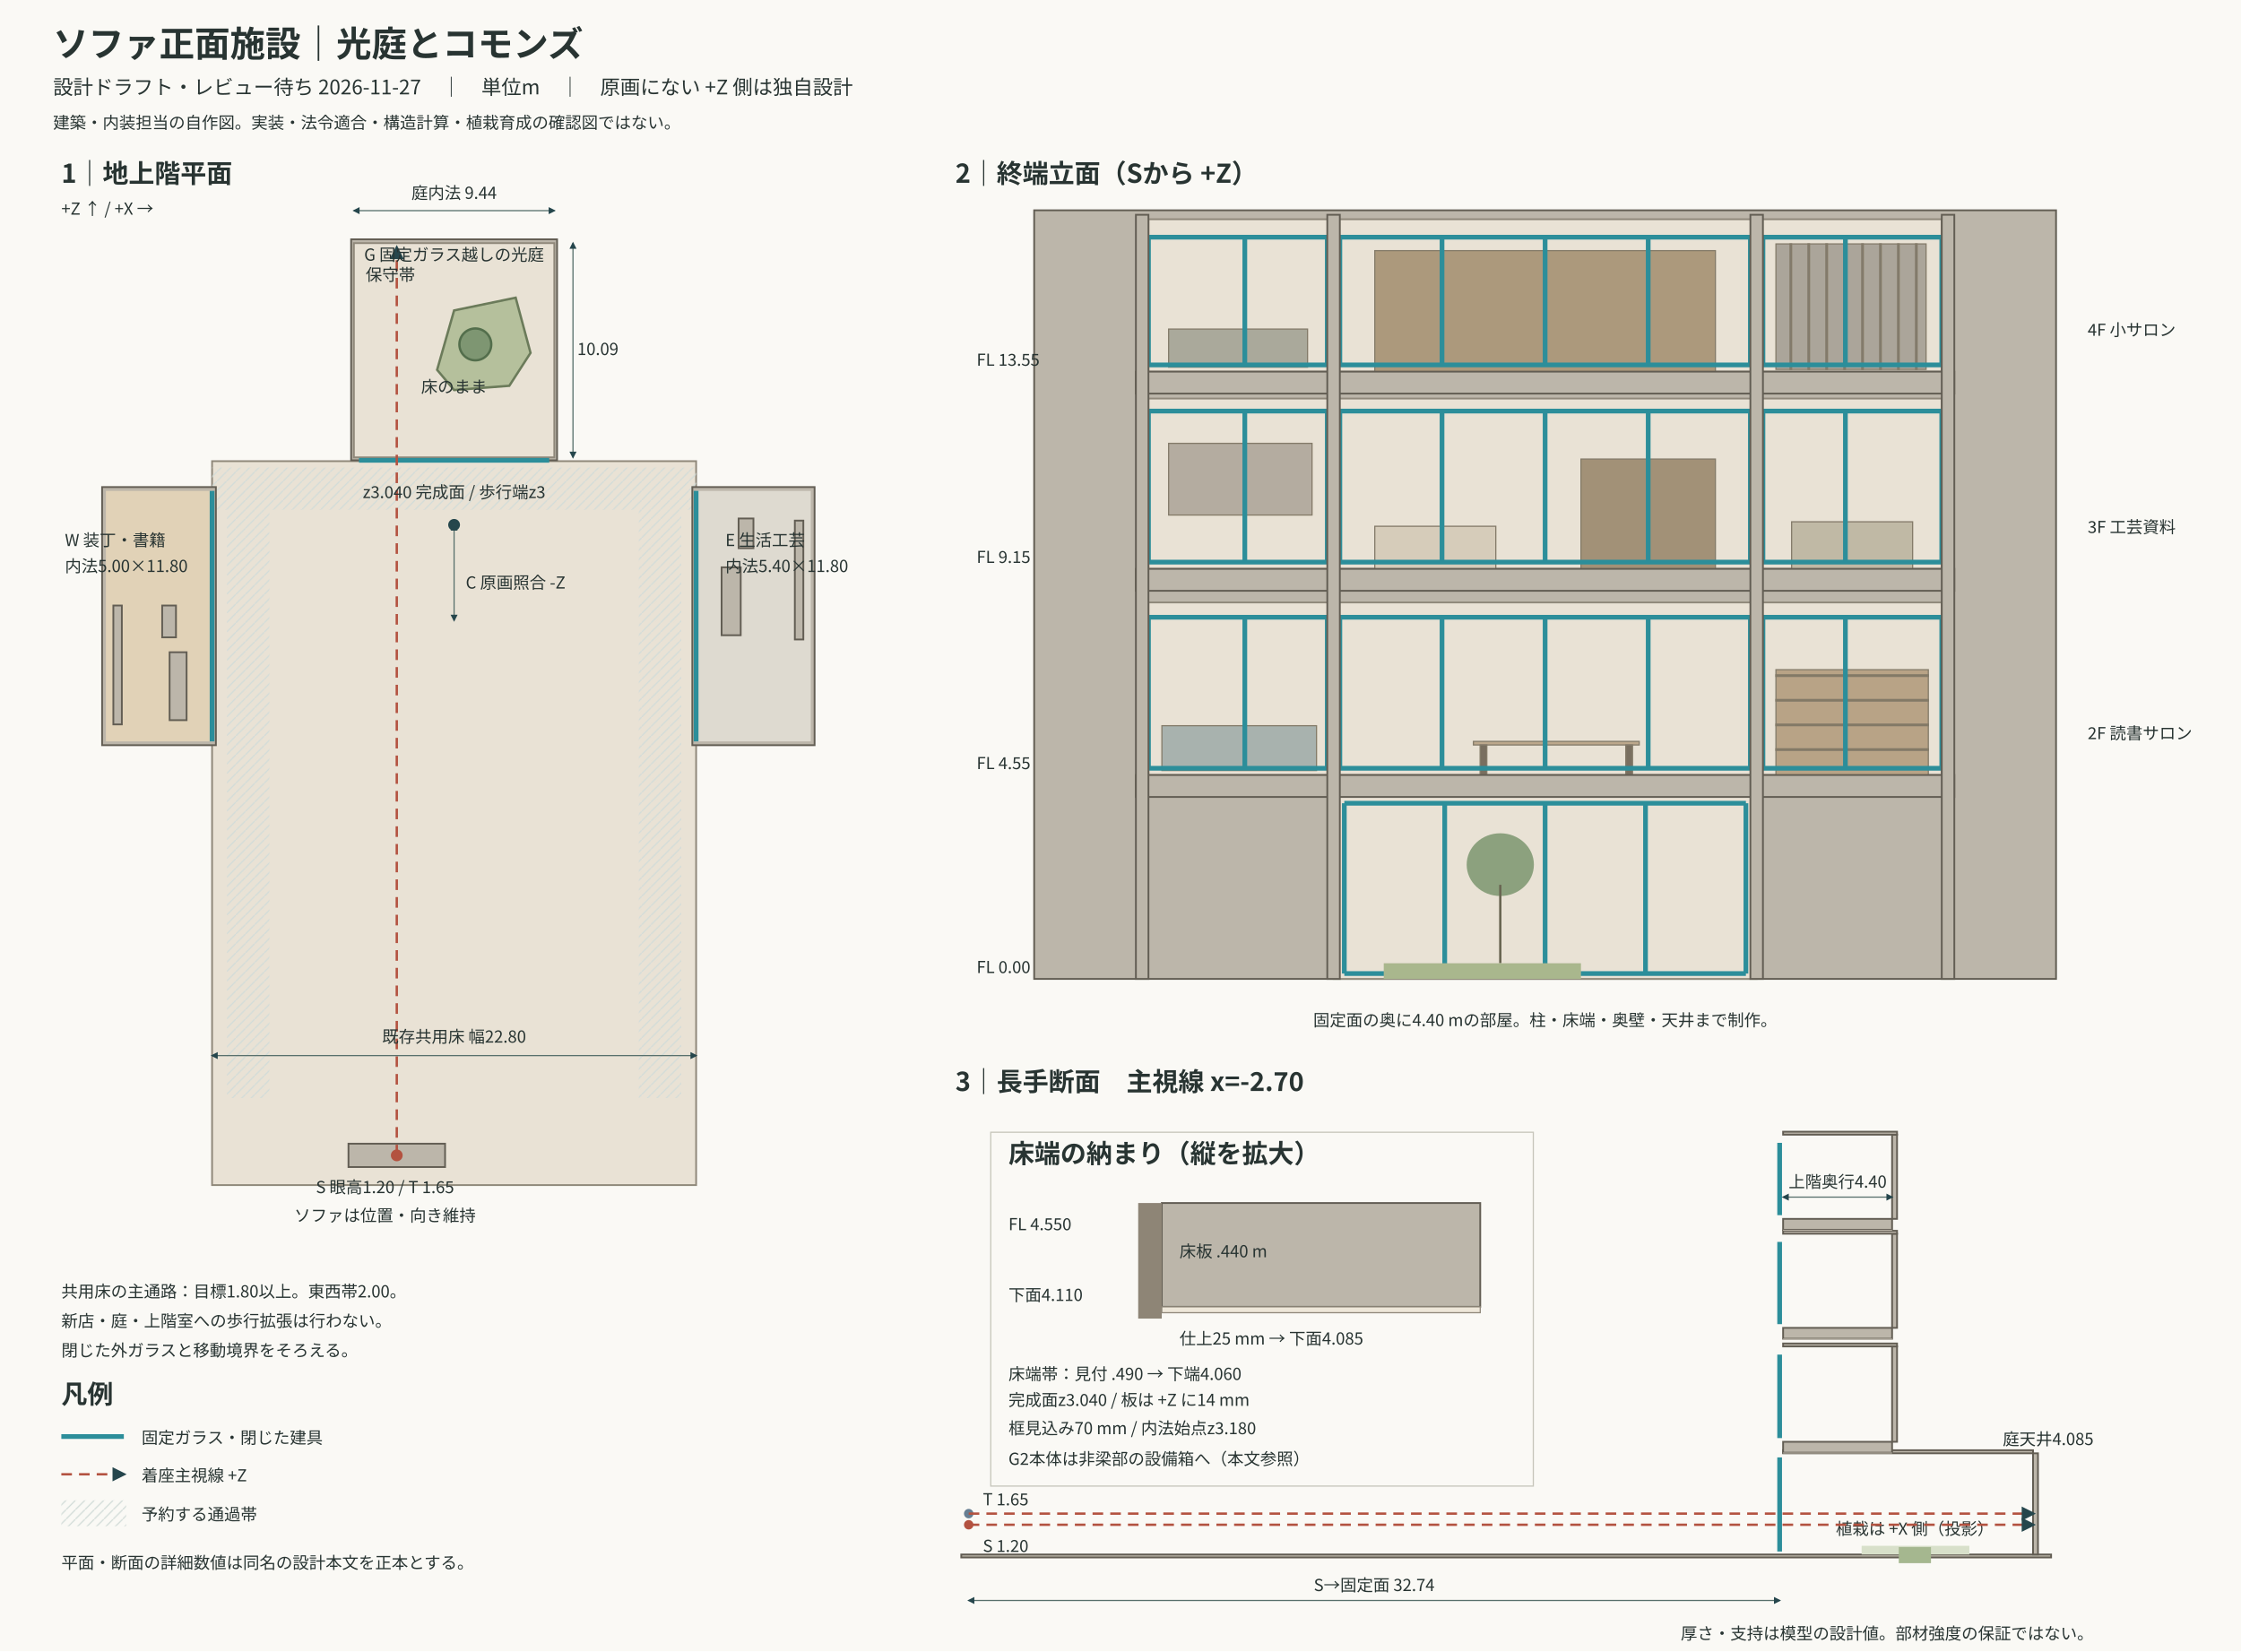
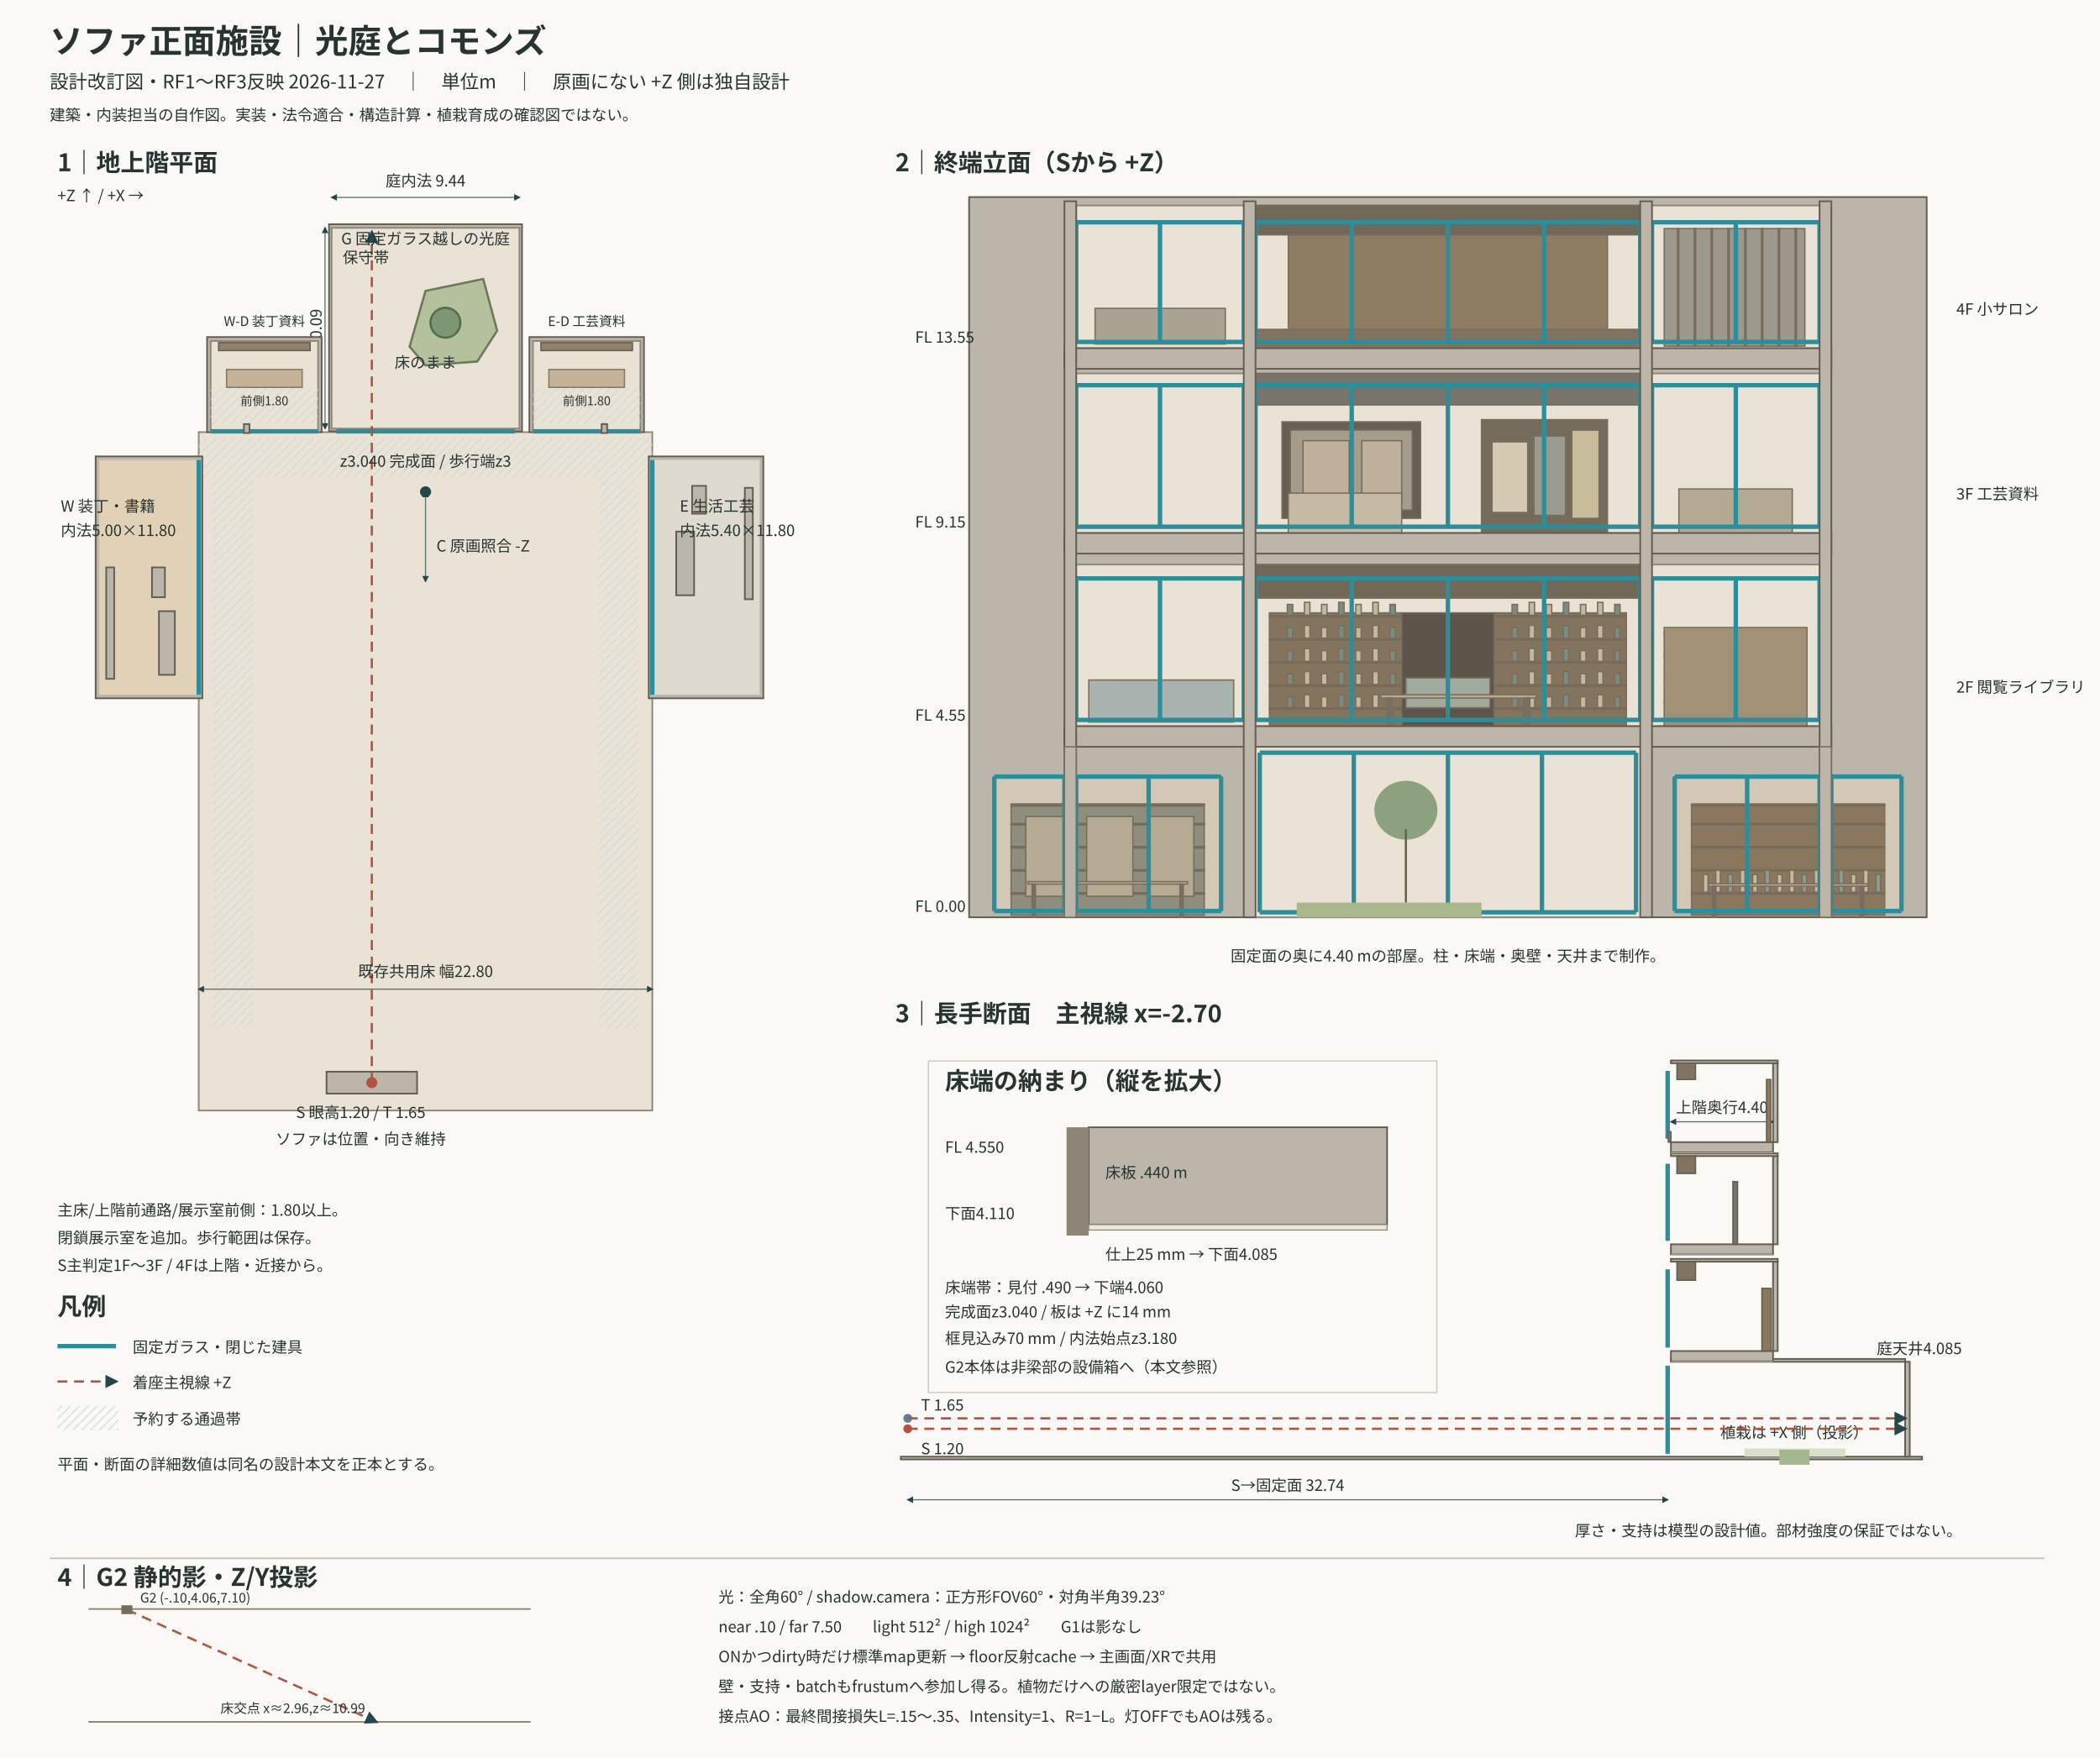
- <svg xmlns="http://www.w3.org/2000/svg" width="1900" height="1400" viewBox="0 0 1900 1400">
+ <svg xmlns="http://www.w3.org/2000/svg" width="1900" height="1590" viewBox="0 0 1900 1590">
  <defs>
    <marker id="a" viewBox="0 0 10 10" refX="8" refY="5" markerWidth="6" markerHeight="6" orient="auto-start-reverse">
      <path d="M0 0L10 5L0 10z" fill="#25464c" />
    </marker>
    <pattern id="h" width="8" height="8" patternUnits="userSpaceOnUse">
      <path d="M0 8L8 0" stroke="#d2dcd9" stroke-width="1" />
    </pattern>
  </defs>
  <style>text{font-family:"Hiragino Kaku Gothic ProN","Noto Sans CJK JP",sans-serif;fill:#283432;font-size:17px} .small{font-size:14px} .title{font-size:30px;font-weight:700}.head{font-size:22px;font-weight:700}.dim{stroke:#58706c;stroke-width:1;fill:none;marker-start:url(#a);marker-end:url(#a)}.wall{fill:#bcb6aa;stroke:#625d53;stroke-width:1.5}.glass{stroke:#2c8e9a;stroke-width:4;fill:none}.floor{fill:#e9e2d5;stroke:#8f887a;stroke-width:1.5}.sight{stroke:#b35240;stroke-width:2;stroke-dasharray:9 6;fill:none;marker-end:url(#a)}</style>
-   <rect width="1900" height="1400" fill="#faf9f5" />
+   <rect width="1900" height="1590" fill="#faf9f5" />
  <text x="45.0" y="48.0" class="title" text-anchor="start">ソファ正面施設｜光庭とコモンズ</text>
-   <text x="45.0" y="80.0" class="" text-anchor="start">設計ドラフト・レビュー待ち 2026-11-27　｜　単位m　｜　原画にない +Z 側は独自設計</text>
+   <text x="45.0" y="80.0" class="" text-anchor="start">設計改訂図・RF1〜RF3反映 2026-11-27　｜　単位m　｜　原画にない +Z 側は独自設計</text>
  <text x="45.0" y="109.0" class="small" text-anchor="start">建築・内装担当の自作図。実装・法令適合・構造計算・植栽育成の確認図ではない。</text>
  <text x="52.0" y="155.0" class="head" text-anchor="start">1｜地上階平面</text>
  <text x="52.0" y="182.0" class="small" text-anchor="start">+Z ↑ / +X →</text>
  <rect x="179.80" y="391.00" width="410.40" height="613.80" class="floor" />
  <rect x="297.70" y="202.90" width="174.60" height="187.38" class="wall" />
  <rect x="300.04" y="206.14" width="169.92" height="181.62" class="floor" />
  <line x1="304.36" y1="390.28" x2="465.64" y2="390.28" class="glass" />
  <polygon points="370.60,313.60 385.00,330.70 431.80,327.10 449.80,299.20 437.20,252.40 385.00,263.20" fill="#b5c09c" stroke="#6b7b5a" stroke-width="2" />
  <circle cx="403.00" cy="292.00" r="13.50" fill="#7e9672" stroke="#536e4c" stroke-width="2" />
  <rect x="391.30" y="280.30" width="23.40" height="23.40" class="" fill="none" />
  <rect x="179.80" y="396.40" width="410.40" height="36.00" class="" fill="url(#h)" />
  <rect x="192.40" y="432.40" width="36.00" height="498.60" class="" fill="url(#h)" />
  <rect x="541.60" y="432.40" width="36.00" height="498.60" class="" fill="url(#h)" />
  <rect x="86.56" y="412.96" width="96.48" height="218.88" class="wall" />
  <rect x="89.80" y="416.20" width="90.00" height="212.40" class="" fill="#e1d2b7" />
  <line x1="179.80" y1="628.60" x2="179.80" y2="416.20" class="glass" />
  <rect x="586.96" y="412.96" width="103.68" height="218.88" class="wall" />
  <rect x="590.20" y="416.20" width="97.20" height="212.40" class="" fill="#dedad0" />
  <line x1="590.20" y1="628.60" x2="590.20" y2="416.20" class="glass" />
  <rect x="143.80" y="553.00" width="14.40" height="57.60" class="wall" />
  <rect x="137.50" y="513.40" width="11.70" height="27.00" class="wall" />
  <rect x="96.10" y="513.40" width="7.20" height="100.80" class="wall" />
  <rect x="611.80" y="481.00" width="16.20" height="57.60" class="wall" />
  <rect x="626.20" y="439.60" width="12.60" height="25.20" class="wall" />
  <rect x="673.90" y="441.40" width="7.20" height="100.80" class="wall" />
  <rect x="295.45" y="969.70" width="81.90" height="19.80" class="wall" />
  <circle cx="336.40" cy="979.60" r="5" fill="#b35240" />
  <line x1="336.40" y1="979.60" x2="336.40" y2="210.10" class="sight" />
  <text x="326.4" y="1011.6" class="small" text-anchor="middle">S 眼高1.20 / T 1.65</text>
  <text x="326.4" y="1035.6" class="small" text-anchor="middle">ソファは位置・向き維持</text>
  <circle cx="385.00" cy="445.00" r="5" fill="#25464c" />
  <line x1="385.00" y1="445.00" x2="385.00" y2="526.00" class="dim" />
  <text x="394.9" y="499.0" class="small" text-anchor="start">C 原画照合 -Z</text>
  <text x="55.0" y="463.0" class="small" text-anchor="start">W 装丁・書籍</text>
  <text x="55.0" y="485.0" class="small" text-anchor="start">内法5.00×11.80</text>
  <text x="615.0" y="463.0" class="small" text-anchor="start">E 生活工芸</text>
  <text x="615.0" y="485.0" class="small" text-anchor="start">内法5.40×11.80</text>
  <text x="385.0" y="221.0" class="small" text-anchor="middle">G 固定ガラス越しの光庭</text>
  <text x="385.0" y="422.3" class="small" text-anchor="middle">z3.040 完成面 / 歩行端z3</text>
  <text x="385.0" y="333.0" class="small" text-anchor="middle">床のまま</text>
  <text x="331.0" y="238.0" class="small" text-anchor="middle">保守帯</text>
  <line x1="179.80" y1="895.00" x2="590.20" y2="895.00" class="dim" />
  <text x="385.0" y="884.0" class="small" text-anchor="middle">既存共用床 幅22.80</text>
  <line x1="300.04" y1="178.60" x2="469.96" y2="178.60" class="dim" />
  <text x="385.0" y="168.6" class="small" text-anchor="middle">庭内法 9.44</text>
-   <line x1="485.80" y1="387.76" x2="485.80" y2="206.14" class="dim" />
-   <text x="489.4" y="301.0" class="small" text-anchor="start">10.09</text>
-   <text x="52.0" y="1100.0" class="small" text-anchor="start">共用床の主通路：目標1.80以上。東西帯2.00。</text>
-   <text x="52.0" y="1125.0" class="small" text-anchor="start">新店・庭・上階室への歩行拡張は行わない。</text>
-   <text x="52.0" y="1150.0" class="small" text-anchor="start">閉じた外ガラスと移動境界をそろえる。</text>
+   <line x1="294.1" y1="387.76" x2="294.1" y2="206.14" class="dim" />
+   <text x="291" y="297" class="small" text-anchor="middle" transform="rotate(-90 291 297)">10.09</text>
+   <text x="52.0" y="1100.0" class="small" text-anchor="start">主床/上階前通路/展示室前側：1.80以上。</text>
+   <text x="52.0" y="1125.0" class="small" text-anchor="start">閉鎖展示室を追加。歩行範囲は保存。</text>
+   <text x="52.0" y="1150.0" class="small" text-anchor="start">S主判定1F〜3F / 4Fは上階・近接から。</text>
  <text x="52.0" y="1190.0" class="head" text-anchor="start">凡例</text>
  <line x1="52.00" y1="1218.00" x2="105.00" y2="1218.00" class="glass" />
  <text x="120.0" y="1224.0" class="small" text-anchor="start">固定ガラス・閉じた建具</text>
  <line x1="52.00" y1="1250.00" x2="105.00" y2="1250.00" class="sight" />
  <text x="120.0" y="1256.0" class="small" text-anchor="start">着座主視線 +Z</text>
  <rect x="52.00" y="1272.00" width="55.00" height="22.00" class="" fill="url(#h)" />
  <text x="120.0" y="1289.0" class="small" text-anchor="start">予約する通過帯</text>
  <text x="52.0" y="1330.0" class="small" text-anchor="start">平面・断面の詳細数値は同名の設計本文を正本とする。</text>
  <text x="810.0" y="155.0" class="head" text-anchor="start">2｜終端立面（Sから +Z）</text>
  <rect x="876.80" y="178.30" width="866.40" height="651.70" class="wall" />
  <rect x="1130.64" y="674.77" width="358.72" height="155.23" class="floor" />
  <line x1="1139.76" y1="681.04" x2="1480.24" y2="681.04" class="glass" />
  <line x1="1139.76" y1="825.44" x2="1480.24" y2="825.44" class="glass" />
  <line x1="1480.24" y1="825.44" x2="1480.24" y2="681.04" class="glass" />
  <line x1="1395.12" y1="825.44" x2="1395.12" y2="681.04" class="glass" />
  <line x1="1310.00" y1="825.44" x2="1310.00" y2="681.04" class="glass" />
  <line x1="1224.88" y1="825.44" x2="1224.88" y2="681.04" class="glass" />
  <line x1="1139.76" y1="825.44" x2="1139.76" y2="681.04" class="glass" />
  <ellipse cx="1272.00" cy="733.10" rx="28.50" ry="26.60" fill="#8ca17e" />
  <line x1="1272.00" y1="816.70" x2="1272.00" y2="750.20" class="" stroke="#6a6652" stroke-width="2" />
  <rect x="1173.20" y="816.70" width="167.20" height="13.30" class="" fill="#a9b78d" />
  <rect x="973.70" y="510.80" width="672.60" height="146.30" class="floor" />
-   <rect x="1505.70" y="567.80" width="129.20" height="89.30" fill="#b8a386" stroke="#837a68" stroke-width="1" />
-   <rect x="1249.20" y="628.60" width="140.60" height="3.04" fill="#bca88c" stroke="#837a68" stroke-width="1" />
-   <rect x="1378.40" y="631.64" width="5.70" height="25.46" fill="#796f60" stroke="#837a68" stroke-width="1" />
-   <rect x="1254.90" y="631.64" width="5.70" height="25.46" fill="#796f60" stroke="#837a68" stroke-width="1" />
-   <rect x="985.10" y="615.30" width="131.10" height="38.00" fill="#a8b2ae" stroke="#837a68" stroke-width="1" />
  <rect x="1505.70" y="634.87" width="129.20" height="1.33" fill="#847761" stroke="#837a68" stroke-width="1" />
  <rect x="1505.70" y="613.97" width="129.20" height="1.33" fill="#847761" stroke="#837a68" stroke-width="1" />
  <rect x="1505.70" y="593.07" width="129.20" height="1.33" fill="#847761" stroke="#837a68" stroke-width="1" />
  <rect x="1505.70" y="572.17" width="129.20" height="1.33" fill="#847761" stroke="#837a68" stroke-width="1" />
+   <g id="refined-reading-joinery">
+     <rect x="1505.700" y="567.800" width="129.200" height="89.300" fill="#a29177" stroke="#786d5d" stroke-width="1.2" />
+     <rect x="1351.800" y="554.500" width="119.700" height="102.600" fill="#85745d" stroke="#786d5d" stroke-width="1.2" />
+     <rect x="1351.800" y="640.570" width="119.700" height="1.330" fill="#625646" stroke="#786d5d" stroke-width="1.2" />
+     <rect x="1460.860" y="630.500" width="4.940" height="9.690" fill="#7c8b80" stroke="#786d5d" stroke-width="1.2" />
+     <rect x="1445.389" y="628.600" width="4.940" height="11.590" fill="#c4b99c" stroke="#786d5d" stroke-width="1.2" />
+     <rect x="1429.917" y="630.500" width="4.940" height="9.690" fill="#c4b99c" stroke="#786d5d" stroke-width="1.2" />
+     <rect x="1414.446" y="628.600" width="4.940" height="11.590" fill="#7c8b80" stroke="#786d5d" stroke-width="1.2" />
+     <rect x="1398.974" y="630.500" width="4.940" height="9.690" fill="#c4b99c" stroke="#786d5d" stroke-width="1.2" />
+     <rect x="1383.503" y="628.600" width="4.940" height="11.590" fill="#c4b99c" stroke="#786d5d" stroke-width="1.2" />
+     <rect x="1368.031" y="630.500" width="4.940" height="9.690" fill="#7c8b80" stroke="#786d5d" stroke-width="1.2" />
+     <rect x="1351.800" y="619.670" width="119.700" height="1.330" fill="#625646" stroke="#786d5d" stroke-width="1.2" />
+     <rect x="1460.860" y="609.600" width="4.940" height="9.690" fill="#7c8b80" stroke="#786d5d" stroke-width="1.2" />
+     <rect x="1445.389" y="607.700" width="4.940" height="11.590" fill="#c4b99c" stroke="#786d5d" stroke-width="1.2" />
+     <rect x="1429.917" y="609.600" width="4.940" height="9.690" fill="#c4b99c" stroke="#786d5d" stroke-width="1.2" />
+     <rect x="1414.446" y="607.700" width="4.940" height="11.590" fill="#7c8b80" stroke="#786d5d" stroke-width="1.2" />
+     <rect x="1398.974" y="609.600" width="4.940" height="9.690" fill="#c4b99c" stroke="#786d5d" stroke-width="1.2" />
+     <rect x="1383.503" y="607.700" width="4.940" height="11.590" fill="#c4b99c" stroke="#786d5d" stroke-width="1.2" />
+     <rect x="1368.031" y="609.600" width="4.940" height="9.690" fill="#7c8b80" stroke="#786d5d" stroke-width="1.2" />
+     <rect x="1351.800" y="598.770" width="119.700" height="1.330" fill="#625646" stroke="#786d5d" stroke-width="1.2" />
+     <rect x="1460.860" y="588.700" width="4.940" height="9.690" fill="#7c8b80" stroke="#786d5d" stroke-width="1.2" />
+     <rect x="1445.389" y="586.800" width="4.940" height="11.590" fill="#c4b99c" stroke="#786d5d" stroke-width="1.2" />
+     <rect x="1429.917" y="588.700" width="4.940" height="9.690" fill="#c4b99c" stroke="#786d5d" stroke-width="1.2" />
+     <rect x="1414.446" y="586.800" width="4.940" height="11.590" fill="#7c8b80" stroke="#786d5d" stroke-width="1.2" />
+     <rect x="1398.974" y="588.700" width="4.940" height="9.690" fill="#c4b99c" stroke="#786d5d" stroke-width="1.2" />
+     <rect x="1383.503" y="586.800" width="4.940" height="11.590" fill="#c4b99c" stroke="#786d5d" stroke-width="1.2" />
+     <rect x="1368.031" y="588.700" width="4.940" height="9.690" fill="#7c8b80" stroke="#786d5d" stroke-width="1.2" />
+     <rect x="1351.800" y="577.870" width="119.700" height="1.330" fill="#625646" stroke="#786d5d" stroke-width="1.2" />
+     <rect x="1460.860" y="567.800" width="4.940" height="9.690" fill="#7c8b80" stroke="#786d5d" stroke-width="1.2" />
+     <rect x="1445.389" y="565.900" width="4.940" height="11.590" fill="#c4b99c" stroke="#786d5d" stroke-width="1.2" />
+     <rect x="1429.917" y="567.800" width="4.940" height="9.690" fill="#c4b99c" stroke="#786d5d" stroke-width="1.2" />
+     <rect x="1414.446" y="565.900" width="4.940" height="11.590" fill="#7c8b80" stroke="#786d5d" stroke-width="1.2" />
+     <rect x="1398.974" y="567.800" width="4.940" height="9.690" fill="#c4b99c" stroke="#786d5d" stroke-width="1.2" />
+     <rect x="1383.503" y="565.900" width="4.940" height="11.590" fill="#c4b99c" stroke="#786d5d" stroke-width="1.2" />
+     <rect x="1368.031" y="567.800" width="4.940" height="9.690" fill="#7c8b80" stroke="#786d5d" stroke-width="1.2" />
+     <rect x="1351.800" y="556.970" width="119.700" height="1.330" fill="#625646" stroke="#786d5d" stroke-width="1.2" />
+     <rect x="1460.860" y="546.900" width="4.940" height="9.690" fill="#7c8b80" stroke="#786d5d" stroke-width="1.2" />
+     <rect x="1445.389" y="545.000" width="4.940" height="11.590" fill="#c4b99c" stroke="#786d5d" stroke-width="1.2" />
+     <rect x="1429.917" y="546.900" width="4.940" height="9.690" fill="#c4b99c" stroke="#786d5d" stroke-width="1.2" />
+     <rect x="1414.446" y="545.000" width="4.940" height="11.590" fill="#7c8b80" stroke="#786d5d" stroke-width="1.2" />
+     <rect x="1398.974" y="546.900" width="4.940" height="9.690" fill="#c4b99c" stroke="#786d5d" stroke-width="1.2" />
+     <rect x="1383.503" y="545.000" width="4.940" height="11.590" fill="#c4b99c" stroke="#786d5d" stroke-width="1.2" />
+     <rect x="1368.031" y="546.900" width="4.940" height="9.690" fill="#7c8b80" stroke="#786d5d" stroke-width="1.2" />
+     <rect x="1148.500" y="554.500" width="119.700" height="102.600" fill="#85745d" stroke="#786d5d" stroke-width="1.2" />
+     <rect x="1148.500" y="640.570" width="119.700" height="1.330" fill="#625646" stroke="#786d5d" stroke-width="1.2" />
+     <rect x="1257.560" y="630.500" width="4.940" height="9.690" fill="#7c8b80" stroke="#786d5d" stroke-width="1.2" />
+     <rect x="1242.089" y="628.600" width="4.940" height="11.590" fill="#c4b99c" stroke="#786d5d" stroke-width="1.2" />
+     <rect x="1226.617" y="630.500" width="4.940" height="9.690" fill="#c4b99c" stroke="#786d5d" stroke-width="1.2" />
+     <rect x="1211.146" y="628.600" width="4.940" height="11.590" fill="#7c8b80" stroke="#786d5d" stroke-width="1.2" />
+     <rect x="1195.674" y="630.500" width="4.940" height="9.690" fill="#c4b99c" stroke="#786d5d" stroke-width="1.2" />
+     <rect x="1180.203" y="628.600" width="4.940" height="11.590" fill="#c4b99c" stroke="#786d5d" stroke-width="1.2" />
+     <rect x="1164.731" y="630.500" width="4.940" height="9.690" fill="#7c8b80" stroke="#786d5d" stroke-width="1.2" />
+     <rect x="1148.500" y="619.670" width="119.700" height="1.330" fill="#625646" stroke="#786d5d" stroke-width="1.2" />
+     <rect x="1257.560" y="609.600" width="4.940" height="9.690" fill="#7c8b80" stroke="#786d5d" stroke-width="1.2" />
+     <rect x="1242.089" y="607.700" width="4.940" height="11.590" fill="#c4b99c" stroke="#786d5d" stroke-width="1.2" />
+     <rect x="1226.617" y="609.600" width="4.940" height="9.690" fill="#c4b99c" stroke="#786d5d" stroke-width="1.2" />
+     <rect x="1211.146" y="607.700" width="4.940" height="11.590" fill="#7c8b80" stroke="#786d5d" stroke-width="1.2" />
+     <rect x="1195.674" y="609.600" width="4.940" height="9.690" fill="#c4b99c" stroke="#786d5d" stroke-width="1.2" />
+     <rect x="1180.203" y="607.700" width="4.940" height="11.590" fill="#c4b99c" stroke="#786d5d" stroke-width="1.2" />
+     <rect x="1164.731" y="609.600" width="4.940" height="9.690" fill="#7c8b80" stroke="#786d5d" stroke-width="1.2" />
+     <rect x="1148.500" y="598.770" width="119.700" height="1.330" fill="#625646" stroke="#786d5d" stroke-width="1.2" />
+     <rect x="1257.560" y="588.700" width="4.940" height="9.690" fill="#7c8b80" stroke="#786d5d" stroke-width="1.2" />
+     <rect x="1242.089" y="586.800" width="4.940" height="11.590" fill="#c4b99c" stroke="#786d5d" stroke-width="1.2" />
+     <rect x="1226.617" y="588.700" width="4.940" height="9.690" fill="#c4b99c" stroke="#786d5d" stroke-width="1.2" />
+     <rect x="1211.146" y="586.800" width="4.940" height="11.590" fill="#7c8b80" stroke="#786d5d" stroke-width="1.2" />
+     <rect x="1195.674" y="588.700" width="4.940" height="9.690" fill="#c4b99c" stroke="#786d5d" stroke-width="1.2" />
+     <rect x="1180.203" y="586.800" width="4.940" height="11.590" fill="#c4b99c" stroke="#786d5d" stroke-width="1.2" />
+     <rect x="1164.731" y="588.700" width="4.940" height="9.690" fill="#7c8b80" stroke="#786d5d" stroke-width="1.2" />
+     <rect x="1148.500" y="577.870" width="119.700" height="1.330" fill="#625646" stroke="#786d5d" stroke-width="1.2" />
+     <rect x="1257.560" y="567.800" width="4.940" height="9.690" fill="#7c8b80" stroke="#786d5d" stroke-width="1.2" />
+     <rect x="1242.089" y="565.900" width="4.940" height="11.590" fill="#c4b99c" stroke="#786d5d" stroke-width="1.2" />
+     <rect x="1226.617" y="567.800" width="4.940" height="9.690" fill="#c4b99c" stroke="#786d5d" stroke-width="1.2" />
+     <rect x="1211.146" y="565.900" width="4.940" height="11.590" fill="#7c8b80" stroke="#786d5d" stroke-width="1.2" />
+     <rect x="1195.674" y="567.800" width="4.940" height="9.690" fill="#c4b99c" stroke="#786d5d" stroke-width="1.2" />
+     <rect x="1180.203" y="565.900" width="4.940" height="11.590" fill="#c4b99c" stroke="#786d5d" stroke-width="1.2" />
+     <rect x="1164.731" y="567.800" width="4.940" height="9.690" fill="#7c8b80" stroke="#786d5d" stroke-width="1.2" />
+     <rect x="1148.500" y="556.970" width="119.700" height="1.330" fill="#625646" stroke="#786d5d" stroke-width="1.2" />
+     <rect x="1257.560" y="546.900" width="4.940" height="9.690" fill="#7c8b80" stroke="#786d5d" stroke-width="1.2" />
+     <rect x="1242.089" y="545.000" width="4.940" height="11.590" fill="#c4b99c" stroke="#786d5d" stroke-width="1.2" />
+     <rect x="1226.617" y="546.900" width="4.940" height="9.690" fill="#c4b99c" stroke="#786d5d" stroke-width="1.2" />
+     <rect x="1211.146" y="545.000" width="4.940" height="11.590" fill="#7c8b80" stroke="#786d5d" stroke-width="1.2" />
+     <rect x="1195.674" y="546.900" width="4.940" height="9.690" fill="#c4b99c" stroke="#786d5d" stroke-width="1.2" />
+     <rect x="1180.203" y="545.000" width="4.940" height="11.590" fill="#c4b99c" stroke="#786d5d" stroke-width="1.2" />
+     <rect x="1164.731" y="546.900" width="4.940" height="9.690" fill="#7c8b80" stroke="#786d5d" stroke-width="1.2" />
+     <rect x="1268.200" y="554.500" width="83.600" height="102.600" fill="#5d5549" stroke="#786d5d" stroke-width="1.2" />
+     <rect x="1272.000" y="613.400" width="76.000" height="26.980" fill="#a0a99e" stroke="#786d5d" stroke-width="1.2" />
+     <rect x="1249.200" y="628.600" width="140.600" height="3.040" fill="#bca88c" stroke="#786d5d" stroke-width="1.2" />
+     <rect x="1378.400" y="631.640" width="5.700" height="25.460" fill="#796f60" stroke="#786d5d" stroke-width="1.2" />
+     <rect x="1254.900" y="631.640" width="5.700" height="25.460" fill="#796f60" stroke="#786d5d" stroke-width="1.2" />
+     <rect x="985.100" y="615.300" width="131.100" height="38.000" fill="#a8b2ae" stroke="#786d5d" stroke-width="1.2" />
+     <rect x="1135.960" y="510.800" width="348.080" height="30.400" fill="#716858" stroke="#786d5d" stroke-width="1.2" />
+   </g>
  <line x1="1646.30" y1="651.40" x2="1646.30" y2="523.34" class="glass" />
-   <line x1="1564.60" y1="651.40" x2="1564.60" y2="523.34" class="glass" />
+   <line x1="1570.49" y1="651.40" x2="1570.49" y2="523.34" class="glass" />
  <line x1="1494.68" y1="651.40" x2="1494.68" y2="523.34" class="glass" />
  <line x1="1484.04" y1="651.40" x2="1484.04" y2="523.34" class="glass" />
-   <line x1="1397.40" y1="651.40" x2="1397.40" y2="523.34" class="glass" />
+   <line x1="1397.02" y1="651.40" x2="1397.02" y2="523.34" class="glass" />
  <line x1="1310.00" y1="651.40" x2="1310.00" y2="523.34" class="glass" />
-   <line x1="1222.60" y1="651.40" x2="1222.60" y2="523.34" class="glass" />
+   <line x1="1222.98" y1="651.40" x2="1222.98" y2="523.34" class="glass" />
  <line x1="1135.96" y1="651.40" x2="1135.96" y2="523.34" class="glass" />
  <line x1="1125.32" y1="651.40" x2="1125.32" y2="523.34" class="glass" />
-   <line x1="1055.40" y1="651.40" x2="1055.40" y2="523.34" class="glass" />
+   <line x1="1049.51" y1="651.40" x2="1049.51" y2="523.34" class="glass" />
  <line x1="973.70" y1="651.40" x2="973.70" y2="523.34" class="glass" />
  <line x1="973.70" y1="651.40" x2="1646.30" y2="651.40" class="glass" />
  <line x1="973.70" y1="523.34" x2="1646.30" y2="523.34" class="glass" />
  <rect x="963.06" y="657.10" width="693.88" height="18.62" class="wall" />
-   <text x="1770.0" y="626.7" class="small" text-anchor="start">2F 読書サロン</text>
+   <text x="1770.0" y="626.7" class="small" text-anchor="start">2F 閲覧ライブラリ</text>
  <rect x="973.70" y="337.90" width="672.60" height="144.40" class="floor" />
-   <rect x="1519.00" y="442.40" width="102.60" height="39.90" fill="#c0b9a5" stroke="#837a68" stroke-width="1" />
-   <rect x="1340.40" y="389.20" width="114.00" height="93.10" fill="#a29177" stroke="#837a68" stroke-width="1" />
-   <rect x="1165.60" y="446.20" width="102.60" height="36.10" fill="#d6ccba" stroke="#837a68" stroke-width="1" />
-   <rect x="990.80" y="375.90" width="121.60" height="60.80" fill="#b4aca0" stroke="#837a68" stroke-width="1" />
+   <g id="refined-gallery-joinery">
+     <rect x="1340.400" y="379.700" width="114.000" height="102.600" fill="#756b5b" stroke="#786d5d" stroke-width="1.2" />
+     <rect x="1422.100" y="389.200" width="24.700" height="79.800" fill="#c9bc9b" stroke="#786d5d" stroke-width="1.2" />
+     <rect x="1387.900" y="394.520" width="28.500" height="71.820" fill="#9b9a8f" stroke="#786d5d" stroke-width="1.2" />
+     <rect x="1349.900" y="399.840" width="32.300" height="63.840" fill="#d4c9b1" stroke="#786d5d" stroke-width="1.2" />
+     <rect x="1159.900" y="381.600" width="125.400" height="87.400" fill="#655f54" stroke="#786d5d" stroke-width="1.2" />
+     <rect x="1167.500" y="389.200" width="110.200" height="72.200" fill="#a49d8c" stroke="#786d5d" stroke-width="1.2" />
+     <rect x="1232.100" y="398.700" width="36.100" height="55.100" fill="#bfb199" stroke="#786d5d" stroke-width="1.2" />
+     <rect x="1178.900" y="398.700" width="41.800" height="55.100" fill="#bfb199" stroke="#786d5d" stroke-width="1.2" />
+     <rect x="1519.000" y="442.400" width="102.600" height="39.900" fill="#b4aa94" stroke="#786d5d" stroke-width="1.2" />
+     <rect x="1165.600" y="446.200" width="102.600" height="36.100" fill="#c7baa4" stroke="#786d5d" stroke-width="1.2" />
+     <rect x="1135.960" y="337.900" width="348.080" height="28.500" fill="#77746b" stroke="#786d5d" stroke-width="1.2" />
+   </g>
  <line x1="1646.30" y1="476.60" x2="1646.30" y2="348.54" class="glass" />
-   <line x1="1564.60" y1="476.60" x2="1564.60" y2="348.54" class="glass" />
+   <line x1="1570.49" y1="476.60" x2="1570.49" y2="348.54" class="glass" />
  <line x1="1494.68" y1="476.60" x2="1494.68" y2="348.54" class="glass" />
  <line x1="1484.04" y1="476.60" x2="1484.04" y2="348.54" class="glass" />
-   <line x1="1397.40" y1="476.60" x2="1397.40" y2="348.54" class="glass" />
+   <line x1="1397.02" y1="476.60" x2="1397.02" y2="348.54" class="glass" />
  <line x1="1310.00" y1="476.60" x2="1310.00" y2="348.54" class="glass" />
-   <line x1="1222.60" y1="476.60" x2="1222.60" y2="348.54" class="glass" />
+   <line x1="1222.98" y1="476.60" x2="1222.98" y2="348.54" class="glass" />
  <line x1="1135.96" y1="476.60" x2="1135.96" y2="348.54" class="glass" />
  <line x1="1125.32" y1="476.60" x2="1125.32" y2="348.54" class="glass" />
-   <line x1="1055.40" y1="476.60" x2="1055.40" y2="348.54" class="glass" />
+   <line x1="1049.51" y1="476.60" x2="1049.51" y2="348.54" class="glass" />
  <line x1="973.70" y1="476.60" x2="973.70" y2="348.54" class="glass" />
  <line x1="973.70" y1="476.60" x2="1646.30" y2="476.60" class="glass" />
  <line x1="973.70" y1="348.54" x2="1646.30" y2="348.54" class="glass" />
  <rect x="963.06" y="482.30" width="693.88" height="18.62" class="wall" />
  <text x="1770.0" y="451.9" class="small" text-anchor="start">3F 工芸資料</text>
  <rect x="973.70" y="185.90" width="672.60" height="129.20" class="floor" />
-   <rect x="1505.70" y="206.80" width="127.30" height="106.40" fill="#aba59a" stroke="#837a68" stroke-width="1" />
-   <rect x="1165.60" y="212.50" width="288.80" height="102.60" fill="#ac997c" stroke="#837a68" stroke-width="1" />
-   <rect x="990.80" y="279.00" width="117.80" height="32.30" fill="#aaa99b" stroke="#837a68" stroke-width="1" />
-   <rect x="1624.07" y="206.80" width="1.33" height="106.40" fill="#807c73" stroke="#837a68" stroke-width="1" />
-   <rect x="1608.87" y="206.80" width="1.33" height="106.40" fill="#807c73" stroke="#837a68" stroke-width="1" />
-   <rect x="1593.67" y="206.80" width="1.33" height="106.40" fill="#807c73" stroke="#837a68" stroke-width="1" />
-   <rect x="1578.47" y="206.80" width="1.33" height="106.40" fill="#807c73" stroke="#837a68" stroke-width="1" />
-   <rect x="1563.27" y="206.80" width="1.33" height="106.40" fill="#807c73" stroke="#837a68" stroke-width="1" />
-   <rect x="1548.07" y="206.80" width="1.33" height="106.40" fill="#807c73" stroke="#837a68" stroke-width="1" />
-   <rect x="1532.87" y="206.80" width="1.33" height="106.40" fill="#807c73" stroke="#837a68" stroke-width="1" />
-   <rect x="1517.67" y="206.80" width="1.33" height="106.40" fill="#807c73" stroke="#837a68" stroke-width="1" />
+   <g id="refined-salon-joinery">
+     <rect x="1505.700" y="206.800" width="127.300" height="106.400" fill="#9c988e" stroke="#786d5d" stroke-width="1.2" />
+     <rect x="1624.070" y="206.800" width="1.330" height="106.400" fill="#747269" stroke="#786d5d" stroke-width="1.2" />
+     <rect x="1608.870" y="206.800" width="1.330" height="106.400" fill="#747269" stroke="#786d5d" stroke-width="1.2" />
+     <rect x="1593.670" y="206.800" width="1.330" height="106.400" fill="#747269" stroke="#786d5d" stroke-width="1.2" />
+     <rect x="1578.470" y="206.800" width="1.330" height="106.400" fill="#747269" stroke="#786d5d" stroke-width="1.2" />
+     <rect x="1563.270" y="206.800" width="1.330" height="106.400" fill="#747269" stroke="#786d5d" stroke-width="1.2" />
+     <rect x="1548.070" y="206.800" width="1.330" height="106.400" fill="#747269" stroke="#786d5d" stroke-width="1.2" />
+     <rect x="1532.870" y="206.800" width="1.330" height="106.400" fill="#747269" stroke="#786d5d" stroke-width="1.2" />
+     <rect x="1517.670" y="206.800" width="1.330" height="106.400" fill="#747269" stroke="#786d5d" stroke-width="1.2" />
+     <rect x="1165.600" y="212.500" width="288.800" height="102.600" fill="#8e7c63" stroke="#786d5d" stroke-width="1.2" />
+     <rect x="990.800" y="279.000" width="117.800" height="32.300" fill="#a8a393" stroke="#786d5d" stroke-width="1.2" />
+     <rect x="1135.960" y="298.000" width="348.080" height="17.100" fill="#81735f" stroke="#786d5d" stroke-width="1.2" />
+     <rect x="1135.960" y="185.900" width="348.080" height="26.600" fill="#716858" stroke="#786d5d" stroke-width="1.2" />
+   </g>
  <line x1="1646.30" y1="309.40" x2="1646.30" y2="201.10" class="glass" />
-   <line x1="1564.60" y1="309.40" x2="1564.60" y2="201.10" class="glass" />
+   <line x1="1570.49" y1="309.40" x2="1570.49" y2="201.10" class="glass" />
  <line x1="1494.68" y1="309.40" x2="1494.68" y2="201.10" class="glass" />
  <line x1="1484.04" y1="309.40" x2="1484.04" y2="201.10" class="glass" />
-   <line x1="1397.40" y1="309.40" x2="1397.40" y2="201.10" class="glass" />
+   <line x1="1397.02" y1="309.40" x2="1397.02" y2="201.10" class="glass" />
  <line x1="1310.00" y1="309.40" x2="1310.00" y2="201.10" class="glass" />
-   <line x1="1222.60" y1="309.40" x2="1222.60" y2="201.10" class="glass" />
+   <line x1="1222.98" y1="309.40" x2="1222.98" y2="201.10" class="glass" />
  <line x1="1135.96" y1="309.40" x2="1135.96" y2="201.10" class="glass" />
  <line x1="1125.32" y1="309.40" x2="1125.32" y2="201.10" class="glass" />
-   <line x1="1055.40" y1="309.40" x2="1055.40" y2="201.10" class="glass" />
+   <line x1="1049.51" y1="309.40" x2="1049.51" y2="201.10" class="glass" />
  <line x1="973.70" y1="309.40" x2="973.70" y2="201.10" class="glass" />
  <line x1="973.70" y1="309.40" x2="1646.30" y2="309.40" class="glass" />
  <line x1="973.70" y1="201.10" x2="1646.30" y2="201.10" class="glass" />
  <rect x="963.06" y="315.10" width="693.88" height="18.62" class="wall" />
  <text x="1770.0" y="284.7" class="small" text-anchor="start">4F 小サロン</text>
  <rect x="1646.30" y="182.10" width="10.64" height="647.90" class="wall" />
  <rect x="1484.04" y="182.10" width="10.64" height="647.90" class="wall" />
  <rect x="1125.32" y="182.10" width="10.64" height="647.90" class="wall" />
  <rect x="963.06" y="182.10" width="10.64" height="647.90" class="wall" />
  <text x="828.0" y="825.0" class="small" text-anchor="start">FL 0.00</text>
  <text x="828.0" y="652.1" class="small" text-anchor="start">FL 4.55</text>
  <text x="828.0" y="477.3" class="small" text-anchor="start">FL 9.15</text>
  <text x="828.0" y="310.1" class="small" text-anchor="start">FL 13.55</text>
  <text x="1310.0" y="870.0" class="small" text-anchor="middle">固定面の奥に4.40 mの部屋。柱・床端・奥壁・天井まで制作。</text>
  <text x="810.0" y="925.0" class="head" text-anchor="start">3｜長手断面　主視線 x=-2.70</text>
  <rect x="815.00" y="1318.00" width="924.00" height="2.52" class="wall" />
  <rect x="1511.78" y="1229.59" width="211.89" height="2.62" class="wall" />
  <rect x="1723.67" y="1232.21" width="4.20" height="85.78" class="wall" />
  <line x1="1508.84" y1="1315.48" x2="1508.84" y2="1235.68" class="glass" />
  <rect x="1511.78" y="1222.45" width="92.40" height="9.24" class="wall" />
  <rect x="1604.18" y="1141.60" width="4.20" height="80.85" class="wall" />
  <rect x="1511.78" y="1139.08" width="96.60" height="2.52" class="wall" />
  <line x1="1508.84" y1="1219.30" x2="1508.84" y2="1148.53" class="glass" />
  <rect x="1511.78" y="1125.85" width="92.40" height="9.24" class="wall" />
  <rect x="1604.18" y="1046.05" width="4.20" height="79.80" class="wall" />
  <rect x="1511.78" y="1043.53" width="96.60" height="2.52" class="wall" />
  <line x1="1508.84" y1="1122.70" x2="1508.84" y2="1052.98" class="glass" />
  <rect x="1511.78" y="1033.45" width="92.40" height="9.24" class="wall" />
  <rect x="1604.18" y="962.05" width="4.20" height="71.40" class="wall" />
  <rect x="1511.78" y="959.53" width="96.60" height="2.52" class="wall" />
  <line x1="1508.84" y1="1030.30" x2="1508.84" y2="968.98" class="glass" />
  <rect x="1578.35" y="1310.65" width="91.35" height="7.35" class="" fill="#d8e0ca" />
  <rect x="1609.85" y="1311.70" width="27.30" height="13.65" class="" fill="#a5b78f" />
  <text x="1623.5" y="1301.2" class="small" text-anchor="middle">植栽は +X 側（投影）</text>
  <circle cx="821.30" cy="1292.80" r="4" fill="#b35240" />
  <line x1="821.30" y1="1292.80" x2="1723.67" y2="1292.80" class="sight" />
  <circle cx="821.30" cy="1283.35" r="4" fill="#667e92" />
  <line x1="821.30" y1="1283.35" x2="1723.67" y2="1283.35" class="sight" />
  <text x="833.3" y="1276.3" class="small" text-anchor="start">T 1.65</text>
  <text x="833.3" y="1315.8" class="small" text-anchor="start">S 1.20</text>
  <line x1="821.30" y1="1357.00" x2="1508.84" y2="1357.00" class="dim" />
  <text x="1165.1" y="1349.0" class="small" text-anchor="middle">S→固定面 32.74</text>
  <line x1="1511.78" y1="1015.00" x2="1604.18" y2="1015.00" class="dim" />
  <text x="1558.0" y="1007.0" class="small" text-anchor="middle">上階奥行4.40</text>
  <text x="1775.0" y="1225.2" class="small" text-anchor="end">庭天井4.085</text>
  <text x="1775.0" y="1390.0" class="small" text-anchor="end">厚さ・支持は模型の設計値。部材強度の保証ではない。</text>
  <rect x="1511.78" y="1231.69" width="92.40" height=".525" fill="#eee7d9" />
  <rect x="1511.78" y="1135.09" width="92.40" height=".525" fill="#eee7d9" />
  <rect x="1511.78" y="1042.69" width="92.40" height=".525" fill="#eee7d9" />
  <rect x="840" y="960" width="460" height="300" fill="#faf9f5" stroke="#c6c5ba" />
  <text x="855" y="986" class="head">床端の納まり（縦を拡大）</text>
  <rect x="985" y="1020" width="270" height="88" class="wall" />
  <rect x="985" y="1108" width="270" height="5" fill="#eee7d9" stroke="#8f887a" />
  <rect x="965" y="1020" width="20" height="98" fill="#8e8576" />
  <text x="855" y="1043" class="small">FL 4.550</text>
  <text x="1000" y="1066" class="small">床板 .440 m</text>
  <text x="855" y="1103" class="small">下面4.110</text>
  <text x="1000" y="1140" class="small">仕上25 mm → 下面4.085</text>
  <text x="855" y="1170" class="small">床端帯：見付 .490 → 下端4.060</text>
  <text x="855" y="1192" class="small">完成面z3.040 / 板は +Z に14 mm</text>
  <text x="855" y="1216" class="small">框見込み70 mm / 内法始点z3.180</text>
  <text x="855" y="1242" class="small">G2本体は非梁部の設備箱へ（本文参照）</text>
+   <g id="refined-ground-display-plan">
+     <rect x="187.360" y="304.960" width="103.680" height="86.040" class="wall" />
+     <rect x="190.600" y="308.560" width="97.200" height="82.440" class="floor" />
+     <rect x="190.600" y="350.680" width="97.200" height="32.400" fill="url(#h)" />
+     <rect x="197.800" y="310.000" width="82.800" height="7.200" fill="#948168" stroke="#625d53" stroke-width="1.2" />
+     <rect x="205.000" y="334.300" width="68.400" height="16.200" fill="#c6b397" stroke="#837a68" stroke-width="1.2" />
+     <line x1="190.600" y1="390.280" x2="220.660" y2="390.280" class="glass" />
+     <line x1="225.700" y1="390.280" x2="287.800" y2="390.280" class="glass" />
+     <rect x="220.660" y="383.710" width="5.040" height="8.100" class="wall" />
+     <text x="239.2" y="294.96" class="small" text-anchor="middle" style="font-size:12px">W-D 装丁資料</text>
+     <text x="239.2" y="366.68" class="small" text-anchor="middle" style="font-size:11px">前側1.80</text>
+     <rect x="478.960" y="304.960" width="103.680" height="86.040" class="wall" />
+     <rect x="482.200" y="308.560" width="97.200" height="82.440" class="floor" />
+     <rect x="482.200" y="350.680" width="97.200" height="32.400" fill="url(#h)" />
+     <rect x="489.400" y="310.000" width="82.800" height="7.200" fill="#948168" stroke="#625d53" stroke-width="1.2" />
+     <rect x="496.600" y="334.300" width="68.400" height="16.200" fill="#c6b397" stroke="#837a68" stroke-width="1.2" />
+     <line x1="482.200" y1="390.280" x2="544.300" y2="390.280" class="glass" />
+     <line x1="549.340" y1="390.280" x2="579.400" y2="390.280" class="glass" />
+     <rect x="544.300" y="383.710" width="5.040" height="8.100" class="wall" />
+     <text x="530.8" y="294.96" class="small" text-anchor="middle" style="font-size:12px">E-D 工芸資料</text>
+     <text x="530.8" y="366.68" class="small" text-anchor="middle" style="font-size:11px">前側1.80</text>
+   </g>
+   <g id="refined-ground-display-elevation">
+     <rect x="1515.200" y="702.700" width="205.200" height="121.600" fill="#d2c8b5" stroke="#786d5d" stroke-width="1.2" />
+     <rect x="1530.400" y="727.400" width="174.800" height="100.700" fill="#8b775e" stroke="#786d5d" stroke-width="1.2" />
+     <rect x="1530.400" y="807.770" width="174.800" height="1.330" fill="#665c4b" stroke="#786d5d" stroke-width="1.2" />
+     <rect x="1530.400" y="786.870" width="174.800" height="1.330" fill="#665c4b" stroke="#786d5d" stroke-width="1.2" />
+     <rect x="1530.400" y="765.970" width="174.800" height="1.330" fill="#665c4b" stroke="#786d5d" stroke-width="1.2" />
+     <rect x="1530.400" y="745.070" width="174.800" height="1.330" fill="#665c4b" stroke="#786d5d" stroke-width="1.2" />
+     <rect x="1530.400" y="727.970" width="174.800" height="1.330" fill="#665c4b" stroke="#786d5d" stroke-width="1.2" />
+     <rect x="1697.220" y="791.240" width="4.180" height="15.960" fill="#8d9b8b" stroke="#786d5d" stroke-width="1.2" />
+     <rect x="1686.073" y="787.440" width="4.180" height="19.760" fill="#c5b99f" stroke="#786d5d" stroke-width="1.2" />
+     <rect x="1674.927" y="791.240" width="4.180" height="15.960" fill="#c5b99f" stroke="#786d5d" stroke-width="1.2" />
+     <rect x="1663.780" y="787.440" width="4.180" height="19.760" fill="#8d9b8b" stroke="#786d5d" stroke-width="1.2" />
+     <rect x="1652.633" y="791.240" width="4.180" height="15.960" fill="#c5b99f" stroke="#786d5d" stroke-width="1.2" />
+     <rect x="1641.487" y="787.440" width="4.180" height="19.760" fill="#c5b99f" stroke="#786d5d" stroke-width="1.2" />
+     <rect x="1630.340" y="791.240" width="4.180" height="15.960" fill="#8d9b8b" stroke="#786d5d" stroke-width="1.2" />
+     <rect x="1619.193" y="787.440" width="4.180" height="19.760" fill="#c5b99f" stroke="#786d5d" stroke-width="1.2" />
+     <rect x="1608.047" y="791.240" width="4.180" height="15.960" fill="#c5b99f" stroke="#786d5d" stroke-width="1.2" />
+     <rect x="1596.900" y="787.440" width="4.180" height="19.760" fill="#8d9b8b" stroke="#786d5d" stroke-width="1.2" />
+     <rect x="1585.753" y="791.240" width="4.180" height="15.960" fill="#c5b99f" stroke="#786d5d" stroke-width="1.2" />
+     <rect x="1574.607" y="787.440" width="4.180" height="19.760" fill="#c5b99f" stroke="#786d5d" stroke-width="1.2" />
+     <rect x="1563.460" y="791.240" width="4.180" height="15.960" fill="#8d9b8b" stroke="#786d5d" stroke-width="1.2" />
+     <rect x="1552.313" y="787.440" width="4.180" height="19.760" fill="#c5b99f" stroke="#786d5d" stroke-width="1.2" />
+     <rect x="1541.167" y="791.240" width="4.180" height="15.960" fill="#c5b99f" stroke="#786d5d" stroke-width="1.2" />
+     <rect x="1545.600" y="799.600" width="144.400" height="2.280" fill="#bca88c" stroke="#786d5d" stroke-width="1.2" />
+     <rect x="1683.160" y="801.880" width="3.040" height="28.120" fill="#796f60" stroke="#786d5d" stroke-width="1.2" />
+     <rect x="1549.400" y="801.880" width="3.040" height="28.120" fill="#796f60" stroke="#786d5d" stroke-width="1.2" />
+     <line x1="1720.400" y1="824.300" x2="1656.940" y2="824.300" class="glass" />
+     <line x1="1720.400" y1="702.700" x2="1656.940" y2="702.700" class="glass" />
+     <line x1="1720.400" y1="824.300" x2="1720.400" y2="702.700" class="glass" />
+     <line x1="1656.940" y1="824.300" x2="1656.940" y2="702.700" class="glass" />
+     <line x1="1646.300" y1="824.300" x2="1515.200" y2="824.300" class="glass" />
+     <line x1="1646.300" y1="702.700" x2="1515.200" y2="702.700" class="glass" />
+     <line x1="1646.300" y1="824.300" x2="1646.300" y2="702.700" class="glass" />
+     <line x1="1580.750" y1="824.300" x2="1580.750" y2="702.700" class="glass" />
+     <line x1="1515.200" y1="824.300" x2="1515.200" y2="702.700" class="glass" />
+     <rect x="1646.300" y="675.720" width="10.640" height="154.280" fill="#bcb6aa" stroke="#786d5d" stroke-width="1.2" />
+     <rect x="899.600" y="702.700" width="205.200" height="121.600" fill="#d2c8b5" stroke="#786d5d" stroke-width="1.2" />
+     <rect x="914.800" y="727.400" width="174.800" height="100.700" fill="#8f8d7d" stroke="#786d5d" stroke-width="1.2" />
+     <rect x="914.800" y="807.770" width="174.800" height="1.330" fill="#665c4b" stroke="#786d5d" stroke-width="1.2" />
+     <rect x="914.800" y="786.870" width="174.800" height="1.330" fill="#665c4b" stroke="#786d5d" stroke-width="1.2" />
+     <rect x="914.800" y="765.970" width="174.800" height="1.330" fill="#665c4b" stroke="#786d5d" stroke-width="1.2" />
+     <rect x="914.800" y="745.070" width="174.800" height="1.330" fill="#665c4b" stroke="#786d5d" stroke-width="1.2" />
+     <rect x="914.800" y="727.970" width="174.800" height="1.330" fill="#665c4b" stroke="#786d5d" stroke-width="1.2" />
+     <rect x="1038.300" y="738.800" width="41.800" height="72.200" fill="#b7aa92" stroke="#786d5d" stroke-width="1.2" />
+     <rect x="983.200" y="738.800" width="41.800" height="72.200" fill="#b7aa92" stroke="#786d5d" stroke-width="1.2" />
+     <rect x="928.100" y="738.800" width="41.800" height="72.200" fill="#b7aa92" stroke="#786d5d" stroke-width="1.2" />
+     <rect x="930.000" y="797.700" width="144.400" height="2.280" fill="#bca88c" stroke="#786d5d" stroke-width="1.2" />
+     <rect x="1067.560" y="799.980" width="3.040" height="30.020" fill="#796f60" stroke="#786d5d" stroke-width="1.2" />
+     <rect x="933.800" y="799.980" width="3.040" height="30.020" fill="#796f60" stroke="#786d5d" stroke-width="1.2" />
+     <line x1="1104.800" y1="824.300" x2="973.700" y2="824.300" class="glass" />
+     <line x1="1104.800" y1="702.700" x2="973.700" y2="702.700" class="glass" />
+     <line x1="1104.800" y1="824.300" x2="1104.800" y2="702.700" class="glass" />
+     <line x1="1039.250" y1="824.300" x2="1039.250" y2="702.700" class="glass" />
+     <line x1="973.700" y1="824.300" x2="973.700" y2="702.700" class="glass" />
+     <line x1="963.060" y1="824.300" x2="899.600" y2="824.300" class="glass" />
+     <line x1="963.060" y1="702.700" x2="899.600" y2="702.700" class="glass" />
+     <line x1="963.060" y1="824.300" x2="963.060" y2="702.700" class="glass" />
+     <line x1="899.600" y1="824.300" x2="899.600" y2="702.700" class="glass" />
+     <rect x="963.060" y="675.720" width="10.640" height="154.280" fill="#bcb6aa" stroke="#786d5d" stroke-width="1.2" />
+   </g>
+   <g id="refined-longitudinal-section">
+     <rect x="1517.240" y="1141.600" width="16.800" height="16.800" fill="#81735f" stroke="#625d53" stroke-width="1.2" />
+     <rect x="1594.100" y="1165.750" width="8.400" height="56.700" fill="#8b775e" stroke="#625d53" stroke-width="1.2" />
+     <rect x="1517.240" y="1046.050" width="16.800" height="15.750" fill="#81735f" stroke="#625d53" stroke-width="1.2" />
+     <rect x="1567.850" y="1069.150" width="4.200" height="56.700" fill="#77746b" stroke="#625d53" stroke-width="1.2" />
+     <rect x="1517.240" y="962.050" width="16.800" height="14.700" fill="#81735f" stroke="#625d53" stroke-width="1.2" />
+     <rect x="1598.300" y="976.750" width="3.780" height="56.700" fill="#8b775e" stroke="#625d53" stroke-width="1.2" />
+     <rect x="1509.344" y="1024.000" width="2.436" height="9.450" fill="#8b775e" stroke="#625d53" stroke-width="1.2" />
+   </g>
+   <g id="g2-static-shadow-detail">
+     <line x1="45.000" y1="1410.000" x2="1850.000" y2="1410.000" stroke="#c6c5ba" stroke-width="1.5" />
+     <text x="52" y="1435" class="head" text-anchor="start">4｜G2 静的影・Z/Y投影</text>
+     <line x1="80.000" y1="1558.000" x2="480.200" y2="1558.000" stroke="#8f887a" stroke-width="1.5" />
+     <line x1="80.000" y1="1455.875" x2="480.200" y2="1455.875" stroke="#8f887a" stroke-width="1.5" />
+     <line x1="114.800" y1="1456.500" x2="340.420" y2="1558.000" class="sight" />
+     <rect x="109.800" y="1452.500" width="10.000" height="8.000" fill="#756b5b" />
+     <text x="126.8" y="1450" class="small" text-anchor="start" style="font-size:12px">G2 (-.10,4.06,7.10)</text>
+     <text x="330.42" y="1550" class="small" text-anchor="end" style="font-size:12px">床交点 x≈2.96,z≈10.99</text>
+     <text x="650" y="1450" class="small" text-anchor="start">光：全角60° / shadow.camera：正方形FOV60°・対角半角39.23°</text>
+     <text x="650" y="1477" class="small" text-anchor="start">near .10 / far 7.50　　light 512² / high 1024²　　G1は影なし</text>
+     <text x="650" y="1504" class="small" text-anchor="start">ONかつdirty時だけ標準map更新 → floor反射cache → 主画面/XRで共用</text>
+     <text x="650" y="1531" class="small" text-anchor="start">壁・支持・batchもfrustumへ参加し得る。植物だけへの厳密layer限定ではない。</text>
+     <text x="650" y="1558" class="small" text-anchor="start">接点AO：最終間接損失L=.15〜.35、Intensity=1、R=1−L。灯OFFでもAOは残る。</text>
+   </g>
</svg>
